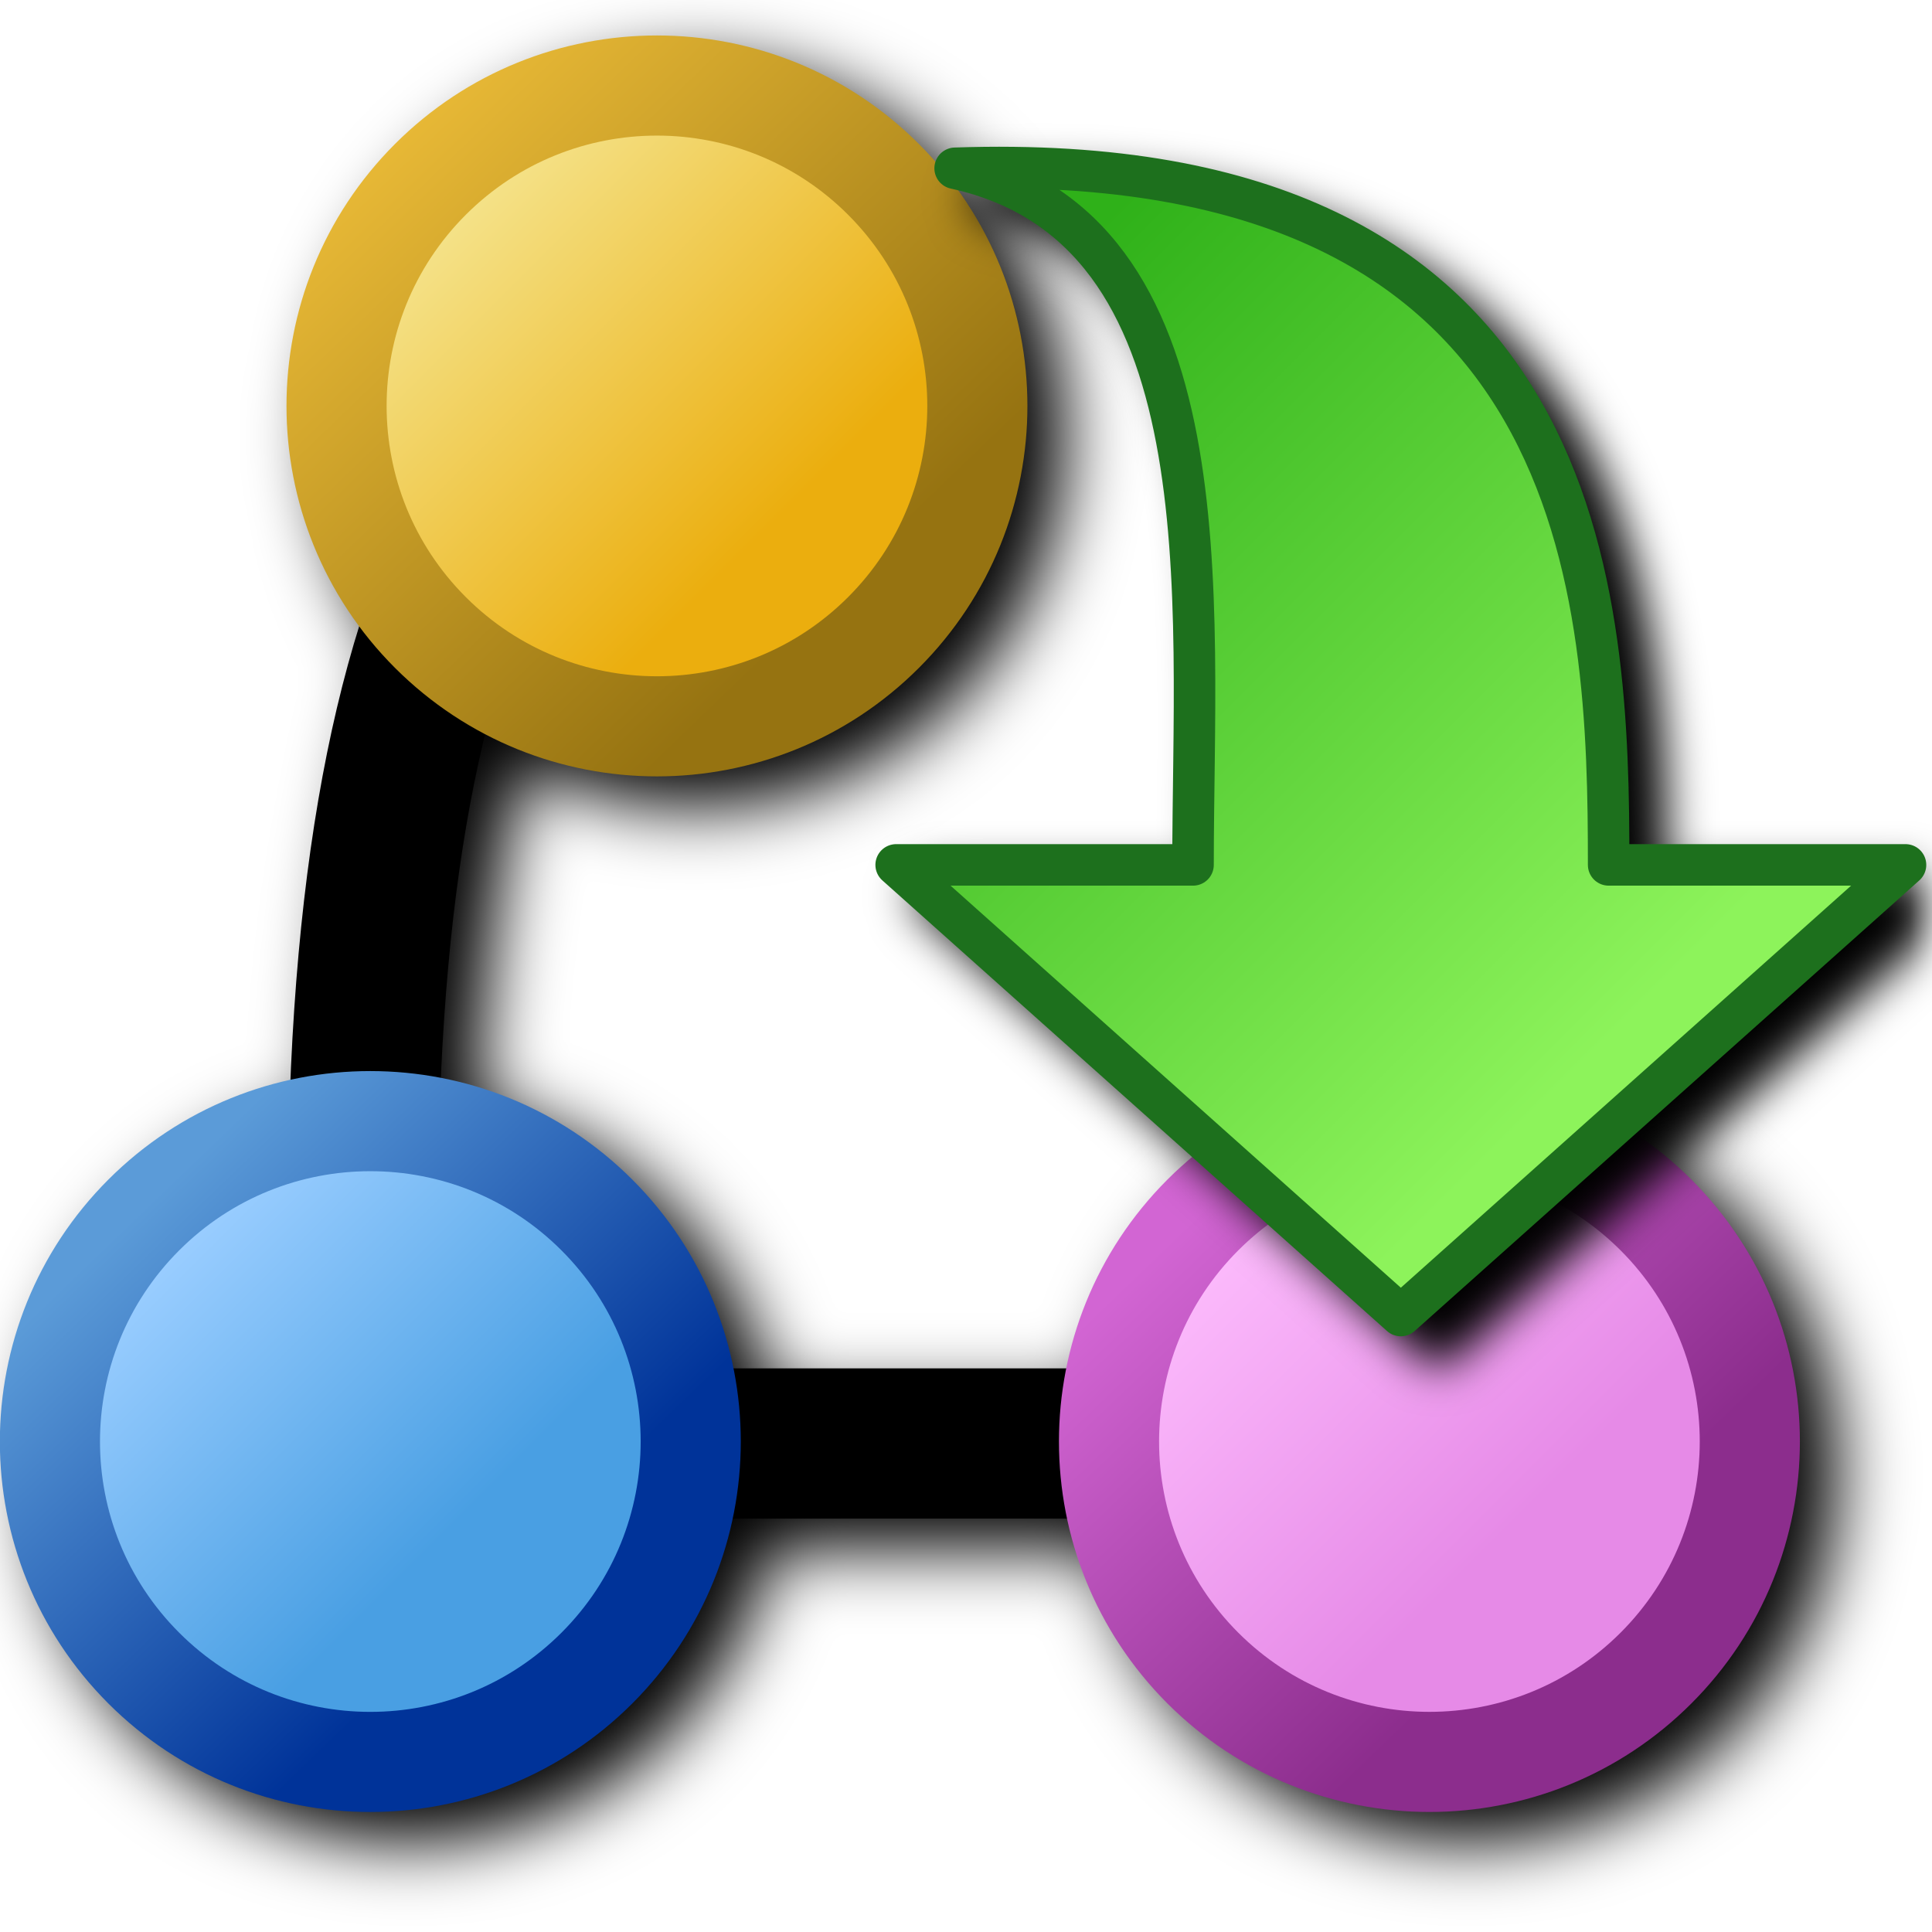
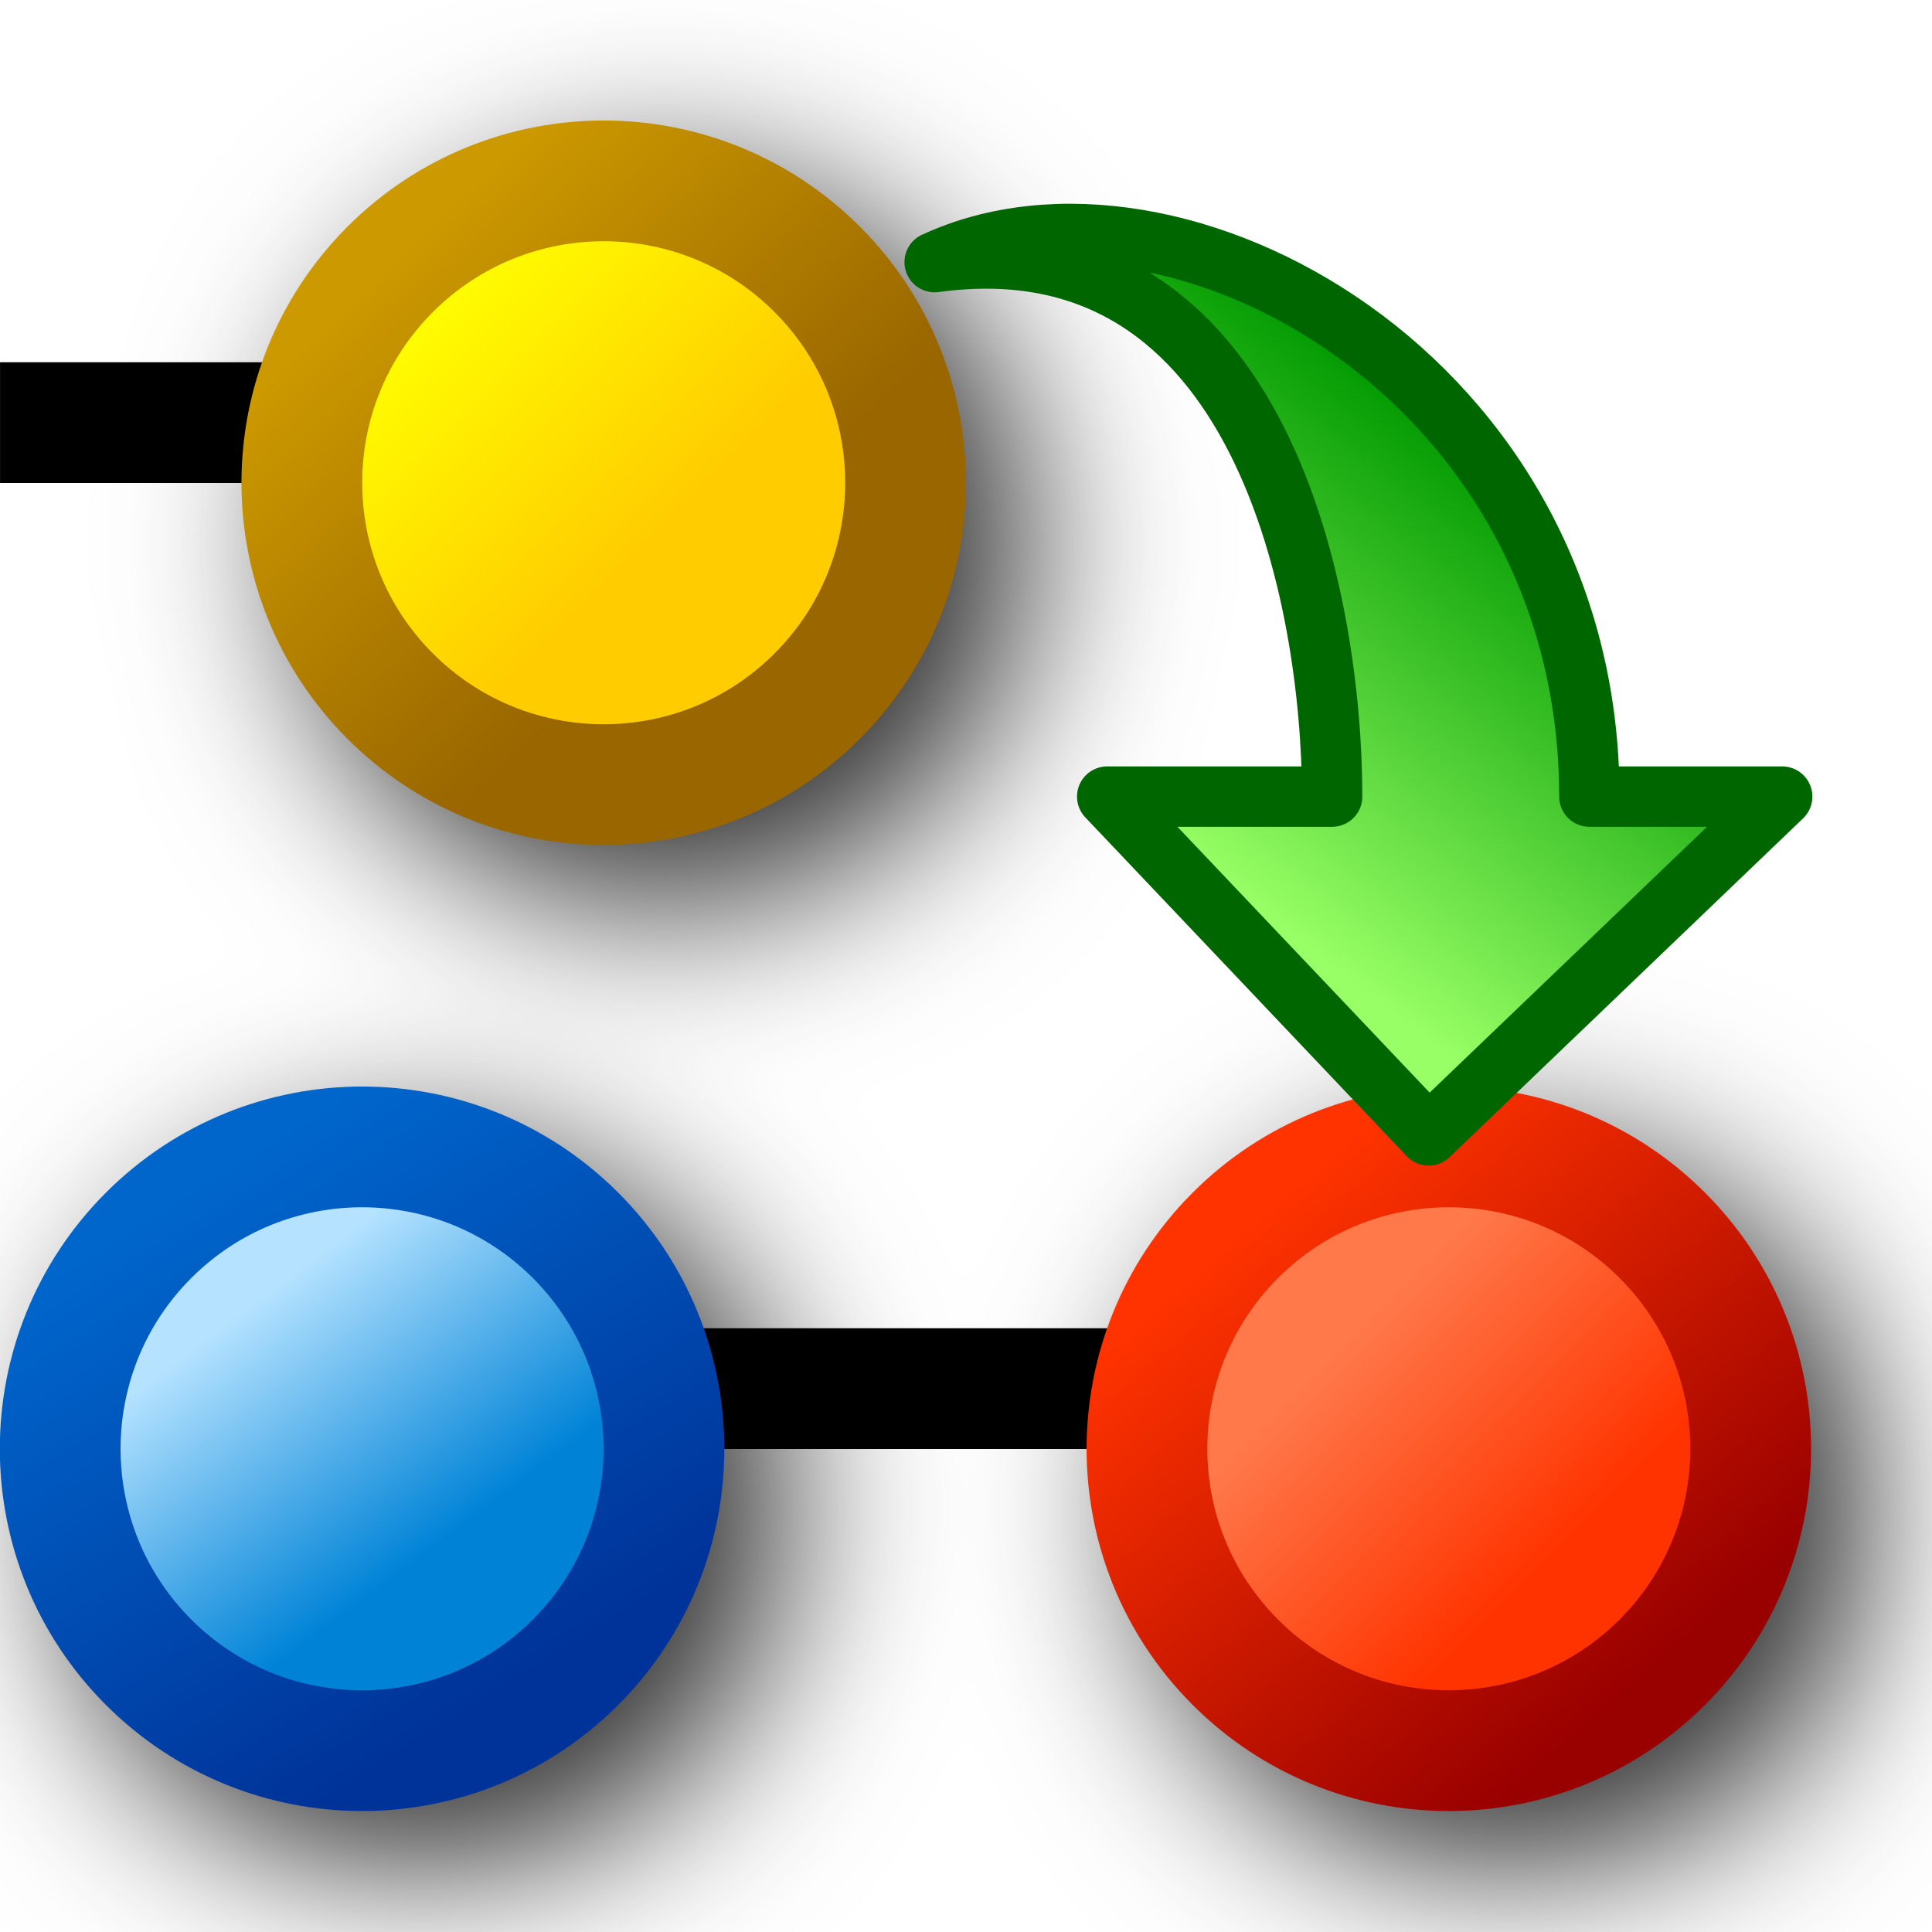
- <svg xmlns="http://www.w3.org/2000/svg" version="1.1" viewBox="0 0 256 256">
-   <defs>
-     <linearGradient id="linearGradient1218" x1=".669" x2="1.237" y1="147.56" y2="118.31" gradientTransform="matrix(2.3349 0 0 2.3349 9.9307 -50.144)" gradientUnits="userSpaceOnUse">
-       <stop stop-color="#8c2d8d" offset="0" />
-       <stop stop-color="#d265d3" offset="1" />
+ <svg xmlns="http://www.w3.org/2000/svg" xmlns:xlink="http://www.w3.org/1999/xlink" width="16" height="16" viewBox="0 0 16 16" version="1.1" id="svg8">
+   <defs id="defs2">
+     <linearGradient gradientTransform="matrix(-2.01228,0,0,1.631636,20.2437,-6.58731)" gradientUnits="userSpaceOnUse" y2="8.914" x2="-1.633" y1="7.219" x1="-3.247" id="linearGradient1618" xlink:href="#linearGradient1616" />
+     <linearGradient id="linearGradient1616">
+       <stop id="stop1612-5" offset="0" style="stop-color:#009900;stop-opacity:1" />
+       <stop id="stop1614-5" offset="1" style="stop-color:#99ff66;stop-opacity:1" />
    </linearGradient>
-     <linearGradient id="linearGradient1226" x1="8.413" x2="8.413" y1="143.38" y2="121.26" gradientTransform="matrix(2.3349 0 0 2.3349 9.9307 -50.144)" gradientUnits="userSpaceOnUse">
-       <stop stop-color="#e68ae7" offset="0" />
-       <stop stop-color="#fbb9fb" offset="1" />
+     <linearGradient xlink:href="#linearGradient1211-6" id="linearGradient1" gradientUnits="userSpaceOnUse" gradientTransform="matrix(0.1251425,0,0,0.1251425,9.965037,-2.07856)" x1="8.413" y1="143.382" x2="8.413" y2="121.259" />
+     <linearGradient id="linearGradient1211-6">
+       <stop style="stop-color:#ffcc00;stop-opacity:1" offset="0" id="stop1207-2" />
+       <stop style="stop-color:#ffff00;stop-opacity:1" offset="1" id="stop1209-6" />
    </linearGradient>
-     <linearGradient id="linearGradient1226-7" x1="8.413" x2="8.413" y1="143.38" y2="121.26" gradientTransform="matrix(2.3349 0 0 2.3349 -89.303 -149.37)" gradientUnits="userSpaceOnUse">
-       <stop stop-color="#499fe3" offset="0" />
-       <stop stop-color="#99cdff" offset="1" />
+     <linearGradient xlink:href="#linearGradient1217-1" id="linearGradient2" gradientUnits="userSpaceOnUse" gradientTransform="matrix(0.1251425,0,0,0.1251425,9.965037,-2.07856)" x1="0.669" y1="147.557" x2="1.237" y2="118.31" />
+     <linearGradient id="linearGradient1217-1">
+       <stop style="stop-color:#996600;stop-opacity:1" offset="0" id="stop1213-8" />
+       <stop style="stop-color:#cc9900;stop-opacity:1" offset="1" id="stop1215-7" />
    </linearGradient>
-     <linearGradient id="linearGradient1218-3" x1=".669" x2="1.237" y1="147.56" y2="118.31" gradientTransform="matrix(2.3349 0 0 2.3349 -89.303 -149.37)" gradientUnits="userSpaceOnUse">
-       <stop stop-color="#039" offset="0" />
-       <stop stop-color="#5b9bd8" offset="1" />
+     <linearGradient xlink:href="#linearGradient1125-6" id="linearGradient1226-5" x1="4.123" y1="148.359" x2="4.068" y2="128.56" gradientUnits="userSpaceOnUse" gradientTransform="matrix(0.1251425,0,0,0.1251425,9.256616,8.526727)" />
+     <linearGradient id="linearGradient1125-6">
+       <stop style="stop-color:#ff3300;stop-opacity:1" offset="0" id="stop1121-7" />
+       <stop style="stop-color:#ff794b;stop-opacity:1" offset="1" id="stop1123-5" />
    </linearGradient>
-     <linearGradient id="linearGradient1226-7-9-6" x1="8.413" x2="8.413" y1="143.38" y2="121.26" gradientTransform="matrix(3.1015 0 0 3.1015 51.408 -323.25)" gradientUnits="userSpaceOnUse">
-       <stop stop-color="#ebae0e" offset="0" />
-       <stop stop-color="#f6eb9e" offset="1" />
+     <linearGradient xlink:href="#linearGradient1117-6" id="linearGradient1218-7" x1="-2.956" y1="158.443" x2="-0.131" y2="118.71" gradientUnits="userSpaceOnUse" gradientTransform="matrix(0.1251425,0,0,0.1251425,9.256616,8.526727)" />
+     <linearGradient id="linearGradient1117-6">
+       <stop style="stop-color:#990000;stop-opacity:1" offset="0" id="stop1113-2" />
+       <stop style="stop-color:#ff3300;stop-opacity:1" offset="1" id="stop1115-9" />
    </linearGradient>
-     <linearGradient id="linearGradient1218-3-7-2" x1=".669" x2="1.237" y1="147.56" y2="118.31" gradientTransform="matrix(3.1015 0 0 3.1015 51.408 -323.25)" gradientUnits="userSpaceOnUse">
-       <stop stop-color="#967311" offset="0" />
-       <stop stop-color="#eebe39" offset="1" />
+     <linearGradient xlink:href="#linearGradient1172-2" id="linearGradient3" gradientUnits="userSpaceOnUse" gradientTransform="matrix(0.1251425,0,0,0.1251425,2.892655,2.162762)" x1="-0.131" y1="146.962" x2="2.695" y2="127.186" />
+     <linearGradient id="linearGradient1172-2">
+       <stop id="stop1168-7" offset="0" style="stop-color:#0083d7;stop-opacity:1" />
+       <stop id="stop1170-0" offset="1" style="stop-color:#b4e2ff;stop-opacity:1" />
    </linearGradient>
-     <linearGradient id="linearGradient15711" x1="5.729" x2="93.511" y1="121.05" y2="208.88" gradientTransform="translate(118.74 -70.19)" gradientUnits="userSpaceOnUse">
-       <stop stop-color="#2fb119" offset="0" />
-       <stop stop-color="#8df35b" offset="1" />
+     <linearGradient xlink:href="#linearGradient1166-3" id="linearGradient4" gradientUnits="userSpaceOnUse" gradientTransform="matrix(0.1251425,0,0,0.1251425,2.892655,2.162762)" x1="-7.638" y1="156.406" x2="1.237" y2="118.31" />
+     <linearGradient id="linearGradient1166-3">
+       <stop id="stop1162-6" offset="0" style="stop-color:#003399;stop-opacity:1" />
+       <stop id="stop1164-0" offset="1" style="stop-color:#0066cc;stop-opacity:1" />
    </linearGradient>
-     <filter id="filter4016" x="-.048" y="-.048" width="1.095" height="1.097" color-interpolation-filters="sRGB">
-       <feGaussianBlur stdDeviation="4.738" />
-     </filter>
-     <filter id="filter4069" x="-.051" y="-.045" width="1.102" height="1.09" color-interpolation-filters="sRGB">
-       <feGaussianBlur stdDeviation="2.969" />
+     <filter style="color-interpolation-filters:sRGB" id="filter13" x="-0.119" y="-0.127" width="1.238" height="1.255">
+       <feGaussianBlur stdDeviation="0.742" id="feGaussianBlur13" />
    </filter>
  </defs>
-   <path d="m92.051 8.717c-12.568 3.476e-4 -25.137 4.787-34.711 14.361-17.406 17.406-18.985 44.701-4.748 63.908-5.106 16.335-8.158 36.181-9.125 60.117-8.837 1.943-17.242 6.332-24.105 13.195-19.149 19.149-19.149 50.273 0 69.422 19.149 19.149 50.275 19.149 69.424 0 6.965-6.965 11.383-15.515 13.281-24.496h44.346c1.899 8.979 6.317 17.528 13.281 24.492 19.149 19.149 50.275 19.149 69.424 0 19.149-19.149 19.146-50.273-2e-3 -69.422-19.149-19.149-50.271-19.149-69.42 0h-2e-3c-7.102 7.102-11.564 15.854-13.398 25.029h-44.113c-1.834-9.174-6.297-17.924-13.398-25.025-7.182-7.182-16.05-11.668-25.338-13.463 0.803-17.967 2.829-33.076 5.856-45.545 18.51 9.672 41.926 6.742 57.461-8.793 19.149-19.149 19.149-50.273 0-69.422-9.574-9.574-22.143-14.36-34.711-14.359z" color="#000000" filter="url(#filter4016)" stroke-linecap="round" stroke-linejoin="round" style="-inkscape-stroke:none" />
-   <g transform="translate(.039272)" stroke-linecap="round" stroke-linejoin="round">
-     <path d="m202.82 191.27h-163.78" fill="none" stroke="#000" stroke-width="19.901" />
-     <path d="m100.62 37.263c-36.934 9.65-57.43 54.475-51.585 155.66" fill="none" stroke="#000" stroke-width="19.901" />
-     <g fill-rule="evenodd" stroke-width="13.267">
-       <rect transform="rotate(-45)" x="-43.616" y="226.51" width="84.91" height="84.91" rx="42.456" ry="42.456" fill="url(#linearGradient1226)" stroke="url(#linearGradient1218)" />
-       <rect transform="rotate(-45)" x="-142.85" y="127.28" width="84.91" height="84.91" rx="42.456" ry="42.456" fill="url(#linearGradient1226-7)" stroke="url(#linearGradient1218-3)" />
-       <rect transform="rotate(-45)" x="-18.963" y="57.105" width="84.91" height="84.91" rx="42.456" ry="42.456" fill="url(#linearGradient1226-7-9-6)" stroke="url(#linearGradient1218-3-7-2)" />
-     </g>
+   <g id="layer1" transform="translate(-12.56771)">
+     <path id="path7" style="color:#000000;fill:#000000;fill-opacity:1;fill-rule:evenodd;stroke-linecap:round;stroke-linejoin:round;-inkscape-stroke:none;filter:url(#filter13);opacity:0.83" d="m 18.068,1.5 c -0.768,0 -1.537,0.292 -2.121,0.877 -1.169,1.169 -1.169,3.073 0,4.242 1.169,1.169 3.075,1.169 4.244,0 1.169,-1.169 1.169,-3.073 0,-4.242 C 19.606,1.792 18.836,1.5 18.068,1.5 Z m -2.002,8 c -0.768,-10e-8 -1.537,0.292 -2.121,0.877 -1.169,1.169 -1.169,3.073 0,4.242 1.169,1.169 3.073,1.169 4.242,0 1.169,-1.169 1.169,-3.073 0,-4.242 C 17.602,9.792 16.834,9.5 16.066,9.5 Z m 9,0 c -0.768,10e-8 -1.537,0.292 -2.121,0.877 -1.169,1.169 -1.169,3.073 0,4.242 1.169,1.169 3.073,1.169 4.242,0 1.169,-1.169 1.169,-3.073 0,-4.242 C 26.602,9.792 25.834,9.5 25.066,9.5 Z" />
+     <path style="fill:none;stroke:#000000;stroke-width:1;stroke-linecap:butt;stroke-linejoin:miter;stroke-miterlimit:4;stroke-dasharray:none;stroke-opacity:1" d="M 16.242,3.5 H 12.568" id="path8492" />
+     <path style="fill:none;stroke:#000000;stroke-width:1;stroke-linecap:round;stroke-linejoin:miter;stroke-miterlimit:4;stroke-dasharray:none;stroke-opacity:1" d="M 24.242,11.5 H 14.894" id="path8492-3" />
+     <rect ry="2.5" rx="2.5" transform="rotate(-45)" y="12.749" x="7.095" height="5" width="5" id="rect1134-9" style="fill:url(#linearGradient1);fill-rule:evenodd;stroke:url(#linearGradient2);stroke-width:1;stroke-linecap:round;stroke-linejoin:round;stroke-miterlimit:4;stroke-dasharray:none" />
+     <rect ry="2.5" rx="2.5" transform="rotate(-45)" y="23.355" x="6.387" height="5" width="5" id="rect1134-1" style="fill:url(#linearGradient1226-5);fill-rule:evenodd;stroke:url(#linearGradient1218-7);stroke-width:1;stroke-linecap:round;stroke-linejoin:round;stroke-miterlimit:4;stroke-dasharray:none" />
+     <rect ry="2.5" rx="2.5" transform="rotate(-45)" y="16.991" x="0.023" height="5" width="5" id="rect1134-7" style="fill:url(#linearGradient3);fill-rule:evenodd;stroke:url(#linearGradient4);stroke-width:1;stroke-linecap:round;stroke-linejoin:round;stroke-miterlimit:4;stroke-dasharray:none" />
+     <path id="path1610" d="M 20.308,2.171 C 23.033,1.796 23.6,5.003 23.6,6.597 H 21.737 l 2.662,2.806 2.928,-2.806 h -1.597 c 0,-3.477 -3.44,-5.347 -5.421,-4.426 z" style="fill:url(#linearGradient1618);fill-opacity:1;stroke:#006600;stroke-width:0.5;stroke-linecap:butt;stroke-linejoin:round;stroke-miterlimit:5.8;stroke-dasharray:none;stroke-opacity:1" />
  </g>
-   <path d="m139.31 23.461c-2.539-0.033-5.155-0.005-7.85 0.088a2.75 2.75 0 0 0-0.492 5.436c8.465 1.847 14.284 5.961 18.588 11.766 4.304 5.805 7.017 13.4 8.645 21.992 3.096 16.344 2.235 35.985 2.143 53.111h-36.602a2.75 2.75 0 0 0-1.832 4.801l66.871 59.711a2.75 2.75 0 0 0 3.664 0l66.871-59.711a2.75 2.75 0 0 0-1.832-4.801h-36.631c-0.053-17.168-0.825-39.926-11.781-58.893-10.795-18.688-31.676-33.006-69.762-33.5z" color="#000000" filter="url(#filter4069)" stroke-linecap="round" stroke-linejoin="round" stroke-width="5.5" style="-inkscape-stroke:none" />
-   <path d="m126.56 22.298c84.906-2.925 86.593 57.594 86.593 92.305h39.337l-66.872 59.712-66.872-59.712h39.337c0-35.163 4.708-84.398-31.523-92.305z" fill="url(#linearGradient15711)" stroke="#1d701d" stroke-linecap="round" stroke-linejoin="round" stroke-width="5.5" />
</svg>
